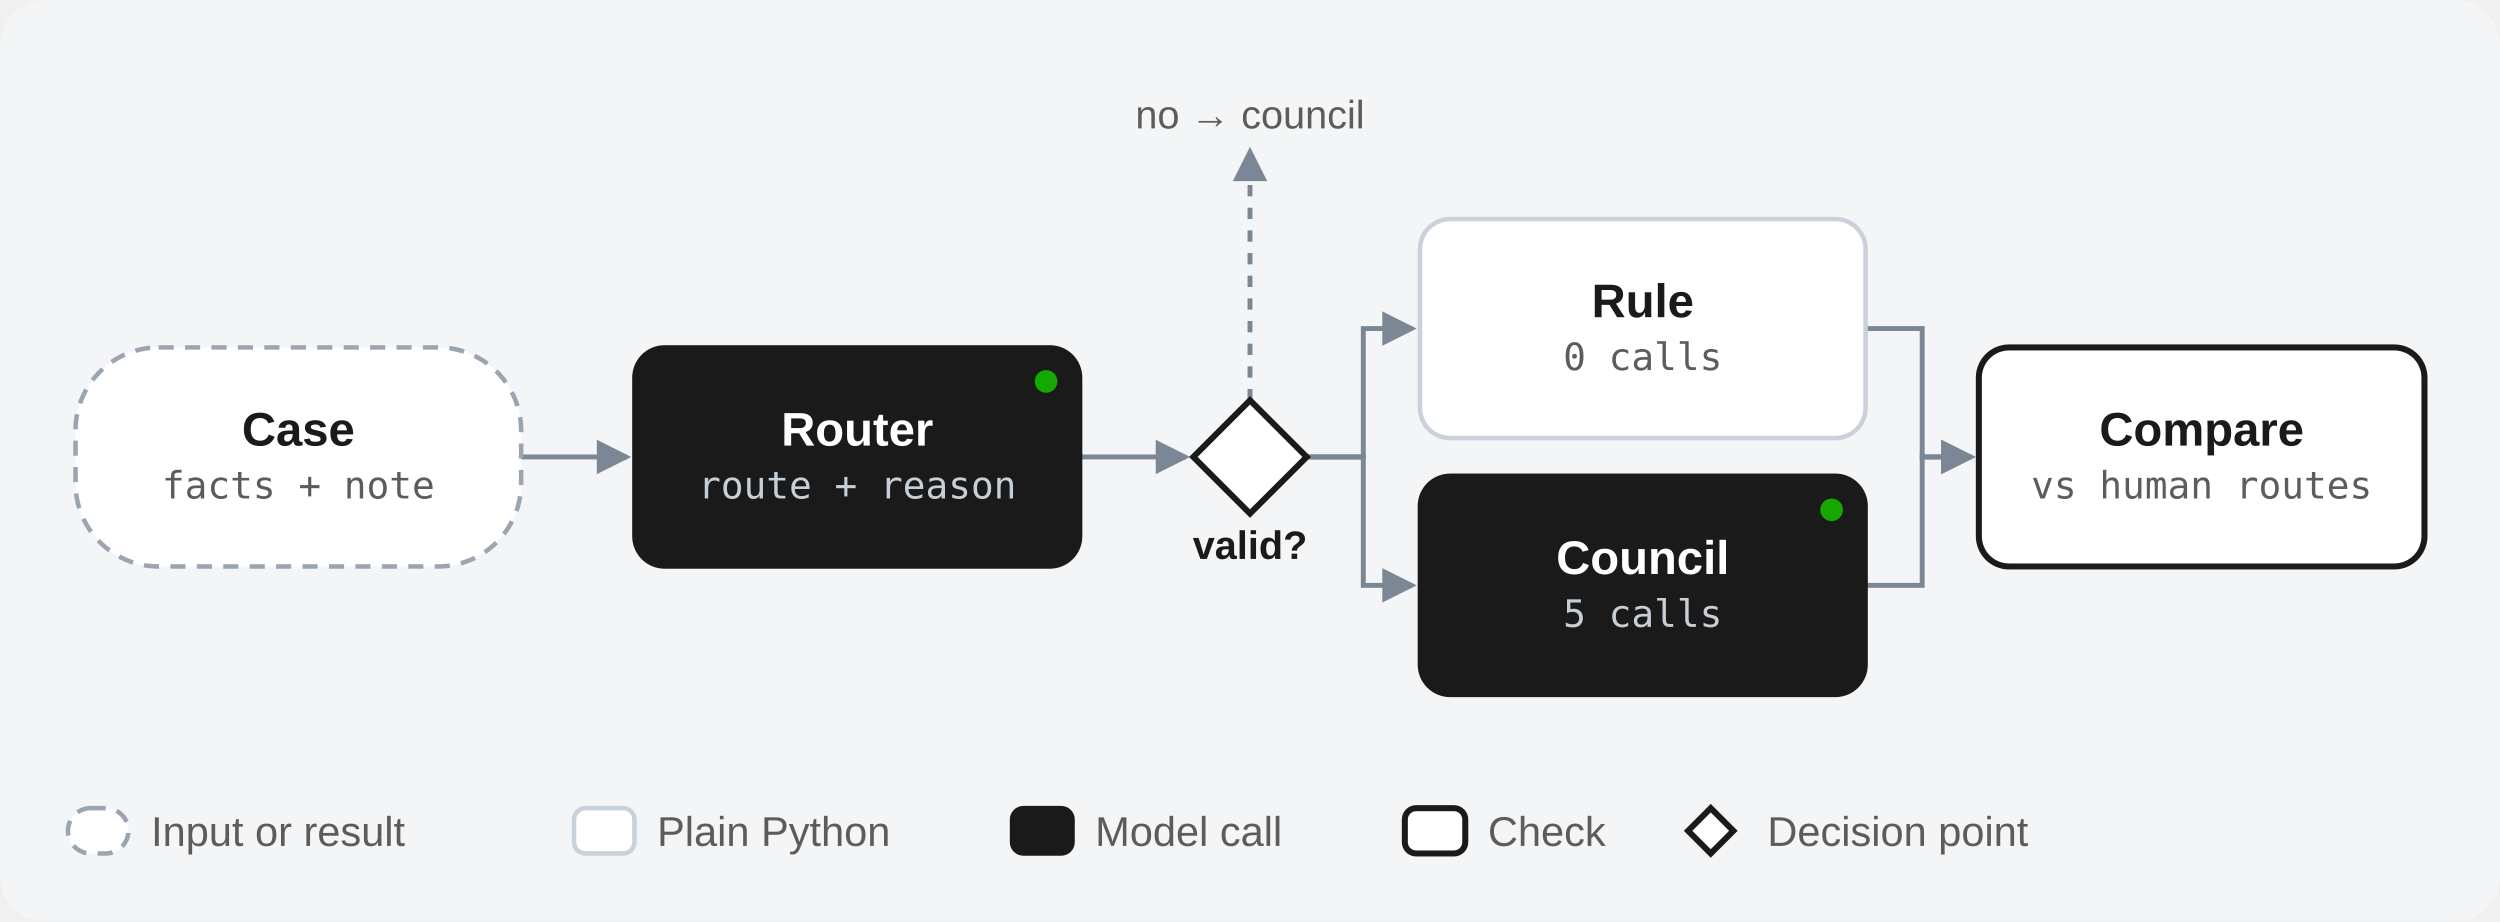
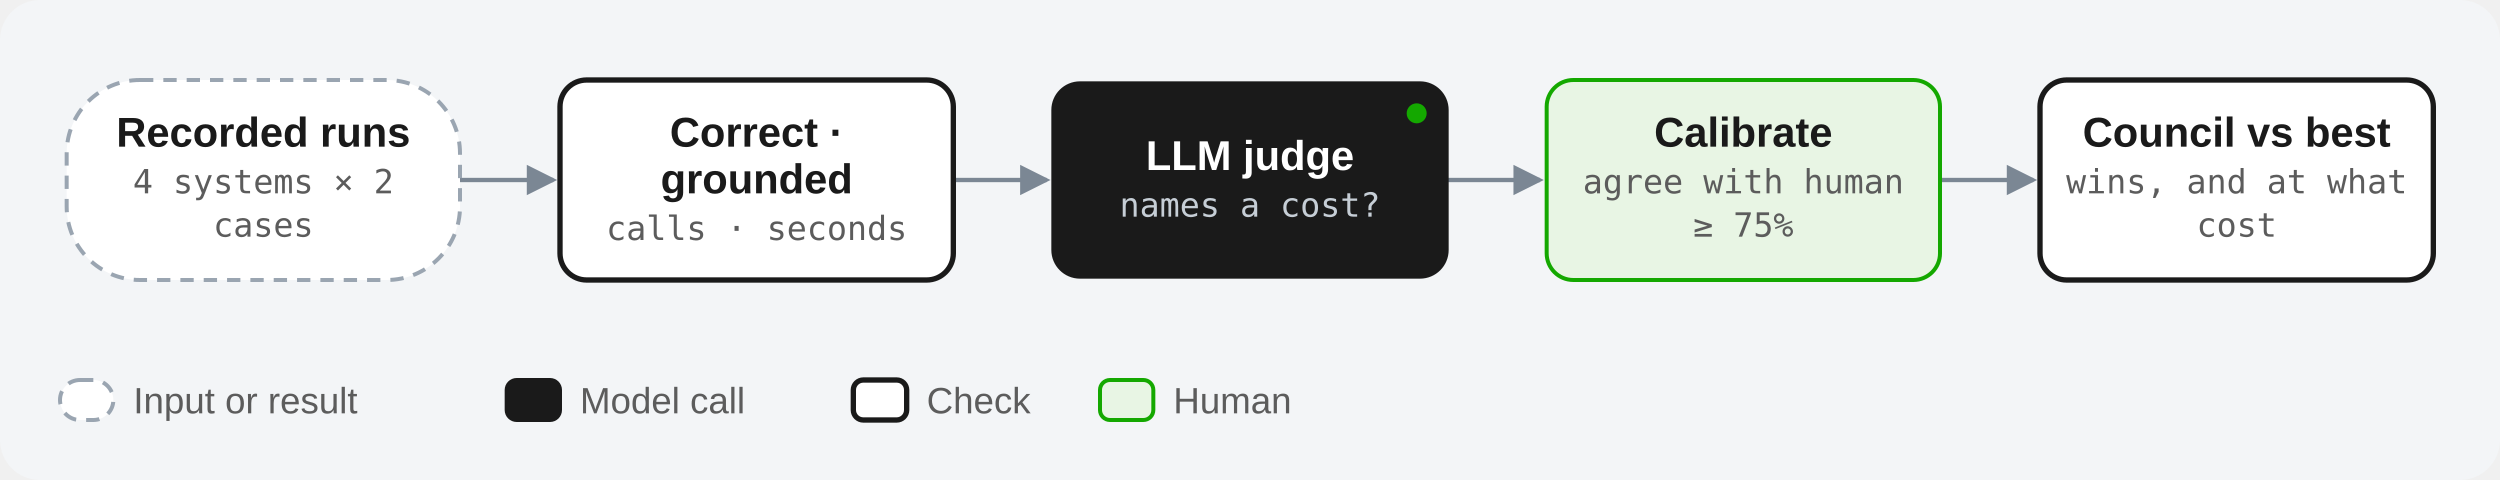
- <svg xmlns="http://www.w3.org/2000/svg" class="dg" role="img" viewBox="0 0 662 244" width="662" height="244">
+ <svg xmlns="http://www.w3.org/2000/svg" class="dg" role="img" viewBox="0 0 750 144" width="750" height="144">
  <style>text{font-family:"Helvetica Neue",Arial,sans-serif}.dg{display:block;max-width:100%;height:auto;margin:0 auto;overflow:visible;font-family:inherit}.dg rect{stroke-width:1.2}.dg-title{font-size:12.5px;font-weight:600;text-anchor:middle;fill:#1a1a1a}.dg-sub{font-family:"SF Mono",Consolas,monospace;font-size:10px;text-anchor:middle;fill:#5c5c5c}.dg-data rect{fill:#fff;stroke:#9aa5b1;stroke-dasharray:4 3}.dg-code rect{fill:#fff;stroke:#c9d2da}.dg-model rect{fill:#1a1a1a;stroke:#1a1a1a}.dg-model .dg-title{fill:#fff}.dg-model .dg-sub{fill:#c6ced6}.dg-dot{fill:#14a800}.dg-check rect{fill:#fff;stroke:#1a1a1a;stroke-width:1.6}.dg-human rect{fill:#e8f5e4;stroke:#14a800}.dg-gate path{fill:#fff;stroke:#1a1a1a;stroke-width:1.6}.dg-gate-label{font-size:10.5px;font-weight:600;text-anchor:middle;fill:#1a1a1a}.dg-edge{fill:none;stroke:#7b8794;stroke-width:1.3}.dg marker path{fill:#7b8794}.dg-exit{stroke-dasharray:3 3}.dg-loop{stroke:#108a00;stroke-dasharray:5 3}.dg-edge-label,.dg-exit-label,.dg-loop-label{font-size:10.5px;fill:#5c5c5c;text-anchor:middle}.dg-loop-label{fill:#108a00;font-weight:600}.dg-start{text-anchor:start}.dg-end{text-anchor:end}.dg-legend-text{font-size:11px;fill:#5c5c5c}</style>
-   <rect width="662" height="244" rx="12" fill="#f3f5f7" />
+   <rect width="750" height="144" rx="12" fill="#f3f5f7" />
  <defs>
    <marker id="arrow" viewBox="0 0 8 8" refX="7" refY="4" markerWidth="7" markerHeight="7" orient="auto-start-reverse">
      <path d="M0 0L8 4L0 8Z" />
    </marker>
  </defs>
  <g transform="translate(18 18)">
-     <path class="dg-edge" d="M120 103H148" marker-end="url(#arrow)" />
-     <path class="dg-edge" d="M268 103H296" marker-end="url(#arrow)" />
-     <path class="dg-edge" d="M328 103H343V69H356" marker-end="url(#arrow)" />
-     <path class="dg-edge" d="M328 103H343V137H356" marker-end="url(#arrow)" />
-     <path class="dg-edge" d="M476 69H491V103H504" marker-end="url(#arrow)" />
-     <path class="dg-edge" d="M476 137H491V103H504" marker-end="url(#arrow)" />
-     <path class="dg-edge dg-exit" d="M313 88V22" marker-end="url(#arrow)" />
-     <text class="dg-exit-label" x="313" y="16">no → council</text>
+     <path class="dg-edge" d="M120 36H148" marker-end="url(#arrow)" />
+     <path class="dg-edge" d="M268 36H296" marker-end="url(#arrow)" />
+     <path class="dg-edge" d="M416 36H444" marker-end="url(#arrow)" />
+     <path class="dg-edge" d="M564 36H592" marker-end="url(#arrow)" />
    <g class="dg-data">
-       <rect x="2" y="74" width="118" height="58" rx="22" />
-       <text class="dg-title" x="61" y="100">Case</text>
-       <text class="dg-sub" x="61" y="114">facts + note</text>
+       <rect x="2" y="6" width="118" height="60" rx="22" />
+       <text class="dg-title" x="61" y="26">Recorded runs</text>
+       <text class="dg-sub" x="61" y="40">4 systems × 2</text>
+       <text class="dg-sub" x="61" y="53">cases</text>
+     </g>
+     <g class="dg-check">
+       <rect x="150" y="6" width="118" height="60" rx="8" />
+       <text class="dg-title" x="209" y="26">Correct ·</text>
+       <text class="dg-title" x="209" y="40">grounded</text>
+       <text class="dg-sub" x="209" y="54">calls · seconds</text>
    </g>
    <g class="dg-model">
-       <rect x="150" y="74" width="118" height="58" rx="8" />
-       <circle class="dg-dot" cx="259" cy="83" r="3" />
-       <text class="dg-title" x="209" y="100">Router</text>
-       <text class="dg-sub" x="209" y="114">route + reason</text>
+       <rect x="298" y="7" width="118" height="58" rx="8" />
+       <circle class="dg-dot" cx="407" cy="16" r="3" />
+       <text class="dg-title" x="357" y="33">LLM judge</text>
+       <text class="dg-sub" x="357" y="47">names a cost?</text>
    </g>
-     <g class="dg-gate">
-       <path d="M313 88L328 103L313 118L298 103Z" />
-       <text class="dg-gate-label" x="313" y="130">
-         <tspan x="313" dy="0">valid?</tspan>
-       </text>
-     </g>
-     <g class="dg-code">
-       <rect x="358" y="40" width="118" height="58" rx="8" />
-       <text class="dg-title" x="417" y="66">Rule</text>
-       <text class="dg-sub" x="417" y="80">0 calls</text>
-     </g>
-     <g class="dg-model">
-       <rect x="358" y="108" width="118" height="58" rx="8" />
-       <circle class="dg-dot" cx="467" cy="117" r="3" />
-       <text class="dg-title" x="417" y="134">Council</text>
-       <text class="dg-sub" x="417" y="148">5 calls</text>
+     <g class="dg-human">
+       <rect x="446" y="6" width="118" height="60" rx="8" />
+       <text class="dg-title" x="505" y="26">Calibrate</text>
+       <text class="dg-sub" x="505" y="40">agree with human</text>
+       <text class="dg-sub" x="505" y="53">≥ 75%</text>
    </g>
    <g class="dg-check">
-       <rect x="506" y="74" width="118" height="58" rx="8" />
-       <text class="dg-title" x="565" y="100">Compare</text>
-       <text class="dg-sub" x="565" y="114">vs human routes</text>
+       <rect x="594" y="6" width="118" height="60" rx="8" />
+       <text class="dg-title" x="653" y="26">Council vs best</text>
+       <text class="dg-sub" x="653" y="40">wins, and at what</text>
+       <text class="dg-sub" x="653" y="53">cost</text>
    </g>
  </g>
-   <g transform="translate(18 214)">
+   <g transform="translate(18 114)">
    <g class="dg-data">
      <rect x="0" y="0" width="16" height="12" rx="6" />
    </g>
    <text class="dg-legend-text" x="22" y="10">Input or result</text>
-     <g class="dg-code">
+     <g class="dg-model">
      <rect x="134" y="0" width="16" height="12" rx="3" />
    </g>
-     <text class="dg-legend-text" x="156" y="10">Plain Python</text>
-     <g class="dg-model">
-       <rect x="250" y="0" width="16" height="12" rx="3" />
+     <text class="dg-legend-text" x="156" y="10">Model call</text>
+     <g class="dg-check">
+       <rect x="238" y="0" width="16" height="12" rx="3" />
    </g>
-     <text class="dg-legend-text" x="272" y="10">Model call</text>
-     <g class="dg-check">
-       <rect x="354" y="0" width="16" height="12" rx="3" />
+     <text class="dg-legend-text" x="260" y="10">Check</text>
+     <g class="dg-human">
+       <rect x="312" y="0" width="16" height="12" rx="3" />
    </g>
-     <text class="dg-legend-text" x="376" y="10">Check</text>
-     <g class="dg-gate">
-       <path d="M435 0L441 6L435 12L429 6Z" />
-     </g>
-     <text class="dg-legend-text" x="450" y="10">Decision point</text>
+     <text class="dg-legend-text" x="334" y="10">Human</text>
  </g>
</svg>
